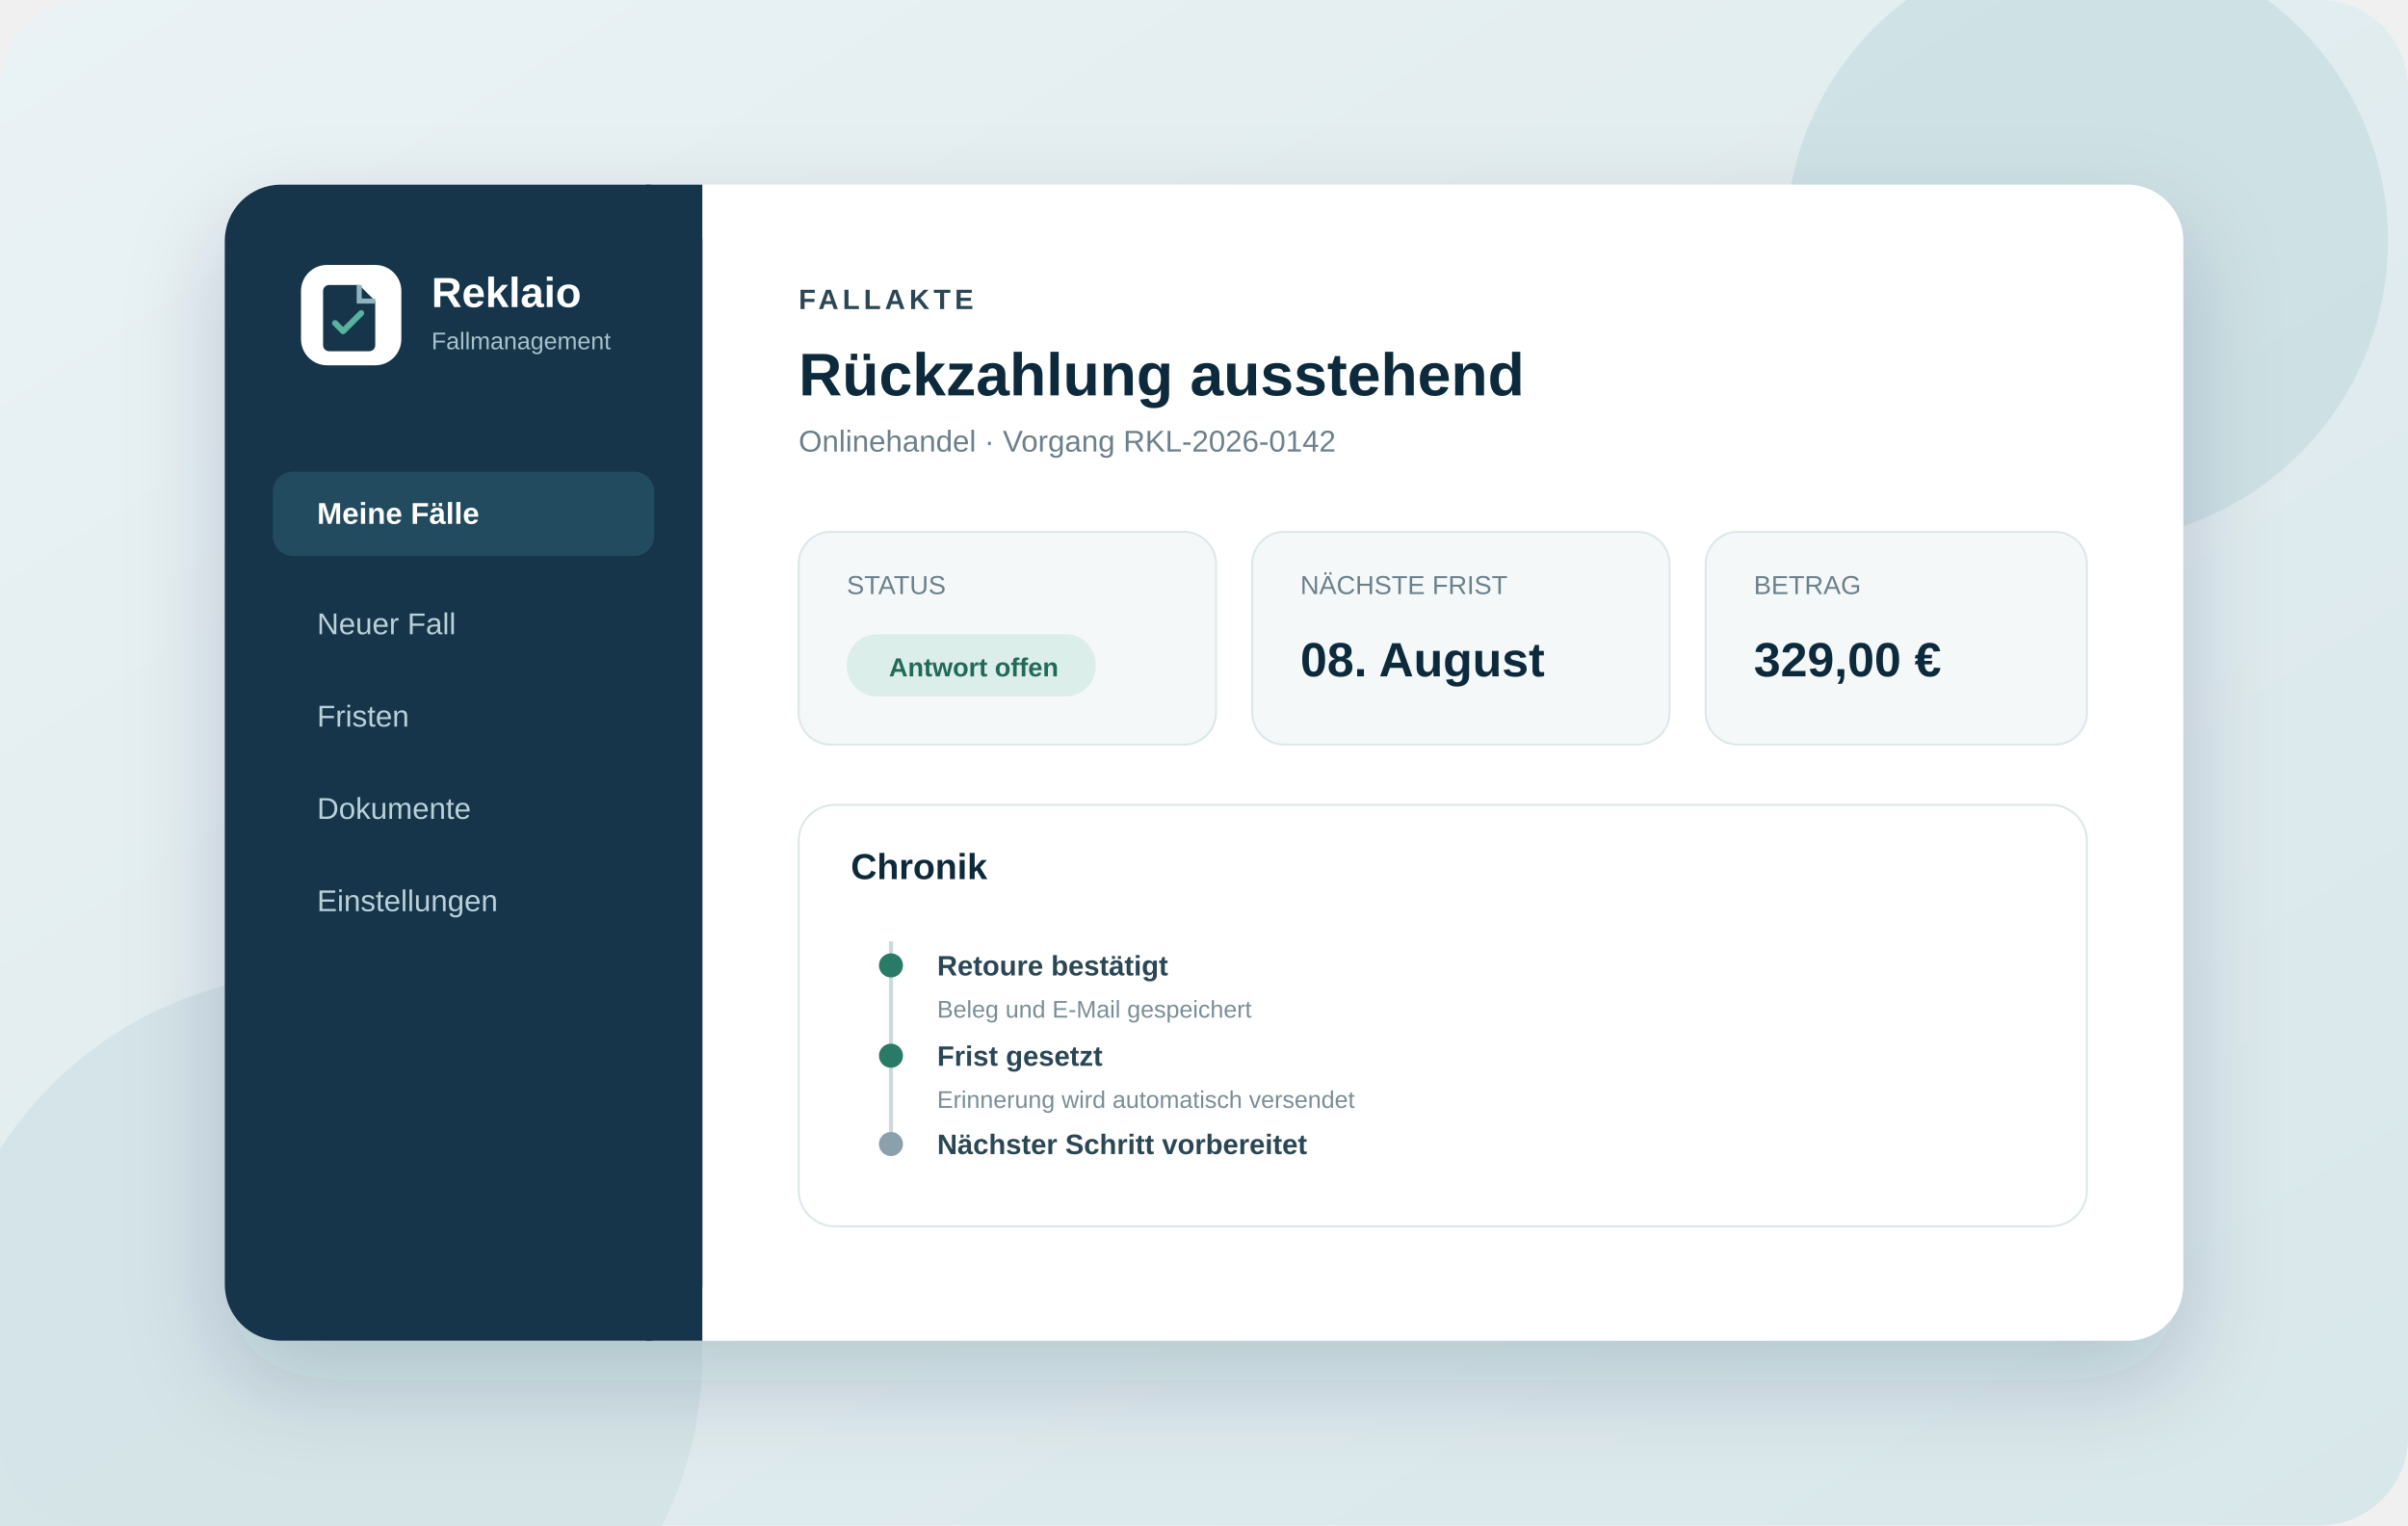
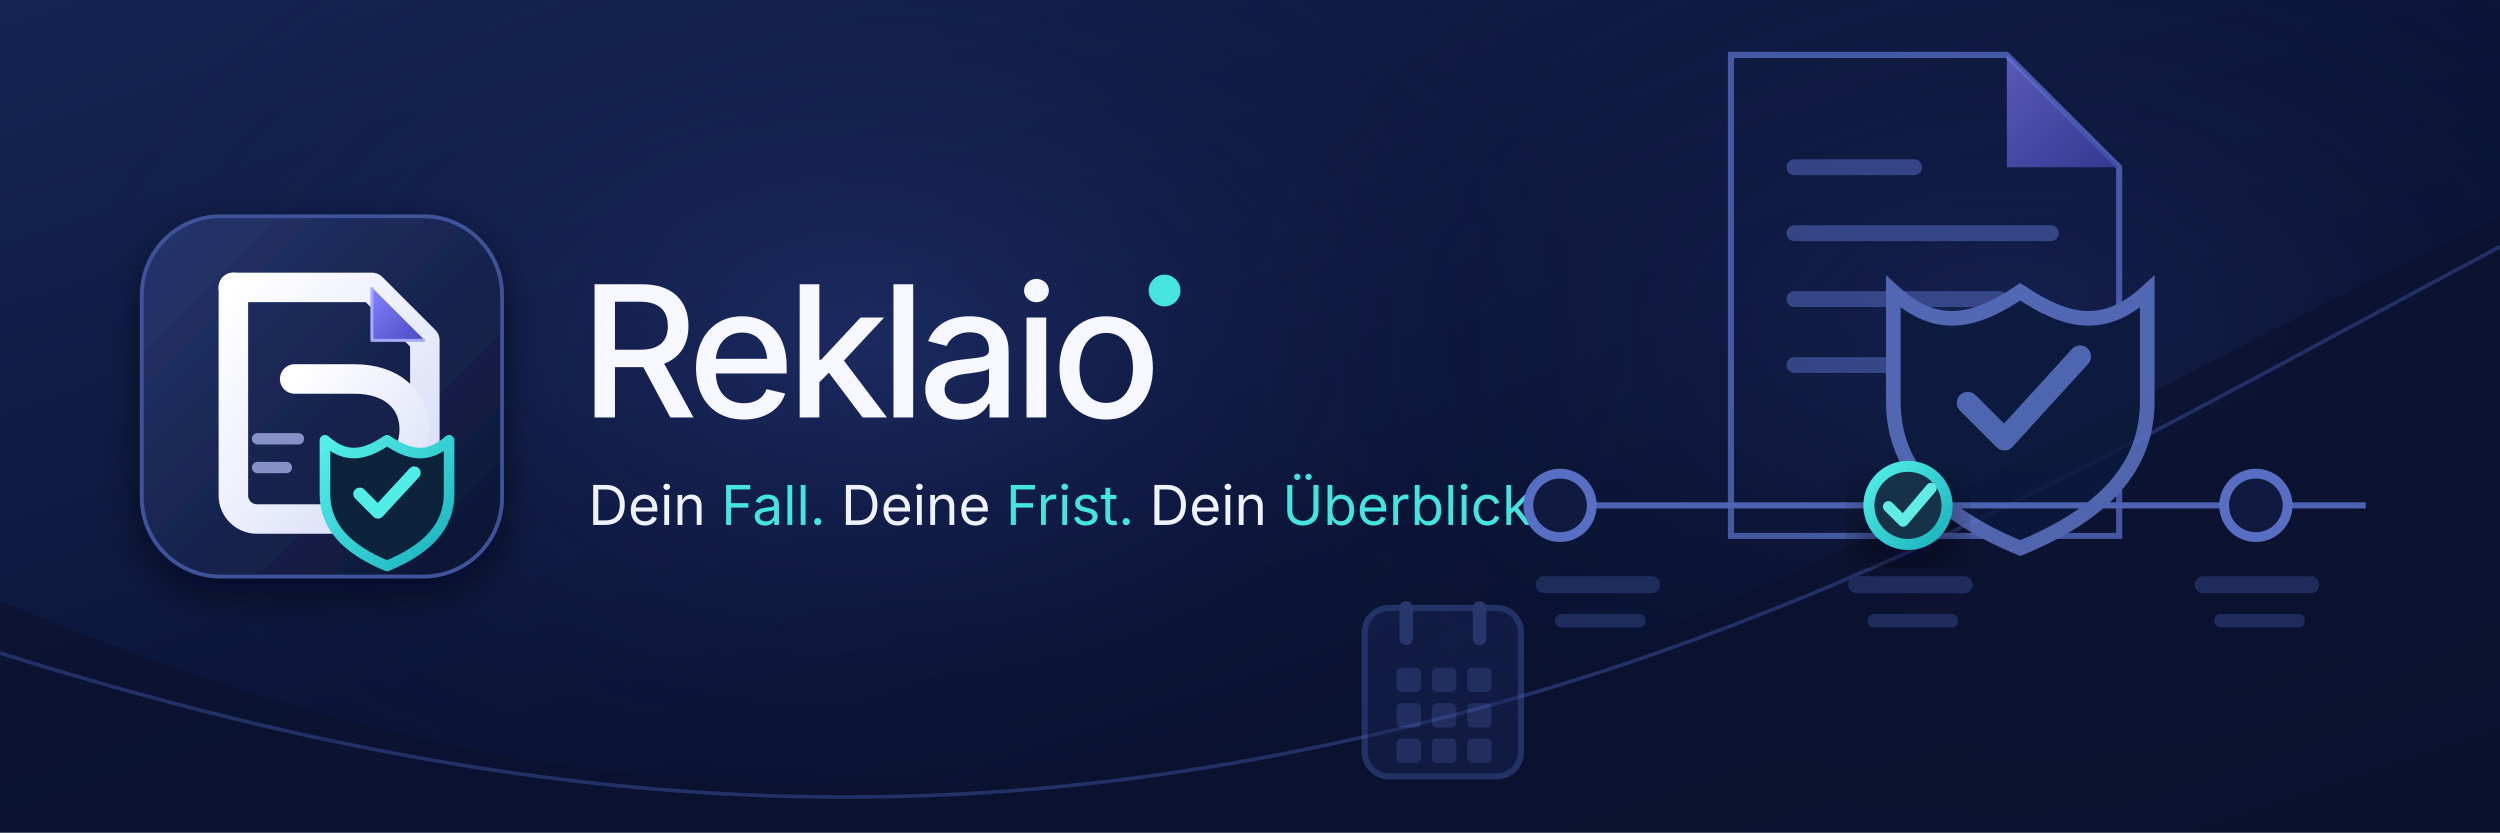
- <svg xmlns="http://www.w3.org/2000/svg" viewBox="0 0 1200 760" role="img" aria-labelledby="title desc">
+ <svg xmlns="http://www.w3.org/2000/svg" viewBox="0 0 2048 682" role="img" aria-labelledby="title desc">
  <defs>
    <linearGradient id="bg" x1="0" y1="0" x2="1" y2="1">
-       <stop offset="0" stop-color="#eaf2f5" />
-       <stop offset="1" stop-color="#d8e7ea" />
+       <stop stop-color="#152454" />
+       <stop offset=".5" stop-color="#0b1538" />
+       <stop offset="1" stop-color="#070d24" />
    </linearGradient>
-     <filter id="shadow" x="-20%" y="-20%" width="140%" height="140%">
-       <feDropShadow dx="0" dy="20" stdDeviation="24" flood-color="#15364b" flood-opacity=".18" />
+     <linearGradient id="tile" x1="0" y1="0" x2="1" y2="1">
+       <stop stop-color="#26366f" />
+       <stop offset="1" stop-color="#0b1431" />
+     </linearGradient>
+     <linearGradient id="paper" x1="0" y1="0" x2="1" y2="1">
+       <stop stop-color="#fff" />
+       <stop offset="1" stop-color="#d9def7" />
+     </linearGradient>
+     <linearGradient id="cyan" x1="0" y1="0" x2="1" y2="1">
+       <stop stop-color="#53efe8" />
+       <stop offset="1" stop-color="#1ab1bd" />
+     </linearGradient>
+     <linearGradient id="violet" x1="0" y1="0" x2="1" y2="1">
+       <stop stop-color="#8581ff" />
+       <stop offset="1" stop-color="#494ac0" />
+     </linearGradient>
+     <radialGradient id="glow" cx="50%" cy="50%" r="50%">
+       <stop stop-color="#3b4ea8" stop-opacity=".32" />
+       <stop offset="1" stop-color="#0b1538" stop-opacity="0" />
+     </radialGradient>
+     <filter id="shadow" x="-30%" y="-30%" width="160%" height="160%">
+       <feDropShadow dx="0" dy="20" stdDeviation="24" flood-color="#020616" flood-opacity=".58" />
+     </filter>
+     <filter id="soft" x="-30%" y="-30%" width="160%" height="160%">
+       <feGaussianBlur stdDeviation="10" />
    </filter>
  </defs>
-   <rect width="1200" height="760" rx="44" fill="url(#bg)" />
-   <circle cx="1040" cy="120" r="150" fill="#c6dddf" opacity=".7" />
-   <circle cx="160" cy="675" r="190" fill="#d3e3e7" opacity=".9" />
-   <g filter="url(#shadow)">
-     <rect x="112" y="92" width="976" height="576" rx="28" fill="#fff" />
-     <rect x="112" y="92" width="238" height="576" rx="28" fill="#14364b" />
-     <rect x="322" y="92" width="28" height="576" fill="#14364b" />
-     <g transform="translate(150 132)">
-       <rect width="50" height="50" rx="13" fill="#fff" />
-       <path d="M14 10h15l8 8v22a3 3 0 0 1-3 3H14a3 3 0 0 1-3-3V13a3 3 0 0 1 3-3Z" fill="#14364b" />
-       <path d="M29 10v8h8" fill="none" stroke="#8eb3bd" stroke-width="2.5" />
-       <path d="m17 29 4 4 9-9" fill="none" stroke="#58b29d" stroke-width="3" stroke-linecap="round" stroke-linejoin="round" />
-       <text x="65" y="21" fill="#fff" font-family="Arial, sans-serif" font-size="21" font-weight="700">Reklaio</text>
-       <text x="65" y="42" fill="#a9c1ca" font-family="Arial, sans-serif" font-size="12">Fallmanagement</text>
+   <rect width="2048" height="682" fill="url(#bg)" />
+   <ellipse cx="710" cy="280" rx="670" ry="420" fill="url(#glow)" />
+   <ellipse cx="1640" cy="270" rx="650" ry="420" fill="url(#glow)" opacity=".7" />
+   <path d="M0 492C375 650 690 676 1040 610c360-67 622-248 1008-432v504H0Z" fill="#0b1230" opacity=".78" />
+   <path d="M0 535c421 132 752 149 1102 72 368-80 625-234 946-405" fill="none" stroke="#34458b" stroke-width="3" opacity=".58" />
+   <g transform="translate(105 166) scale(.62)" filter="url(#shadow)">
+     <rect x="18" y="18" width="476" height="476" rx="104" fill="url(#tile)" stroke="#40539a" stroke-width="5" />
+     <path d="M139 112h183l70 70v181" fill="none" stroke="url(#paper)" stroke-width="39" stroke-linecap="round" stroke-linejoin="round" />
+     <path d="M322 112v70h70" fill="url(#violet)" stroke="#a7a9ff" stroke-width="4" stroke-linejoin="round" />
+     <path d="M139 112v275c0 17 14 31 31 31h171" fill="none" stroke="url(#paper)" stroke-width="39" stroke-linecap="round" stroke-linejoin="round" />
+     <path d="M220 233h79c49 0 79 27 79 67 0 37-27 63-68 67l67 75" fill="none" stroke="url(#paper)" stroke-width="39" stroke-linecap="round" stroke-linejoin="round" />
+     <path d="M171 312h54M171 350h38" stroke="#8691c8" stroke-width="15" stroke-linecap="round" />
+     <path d="M342 314c31 21 55 24 82 0v71c0 43-29 73-82 95-53-22-82-52-82-95v-71c27 24 51 21 82 0Z" fill="#08223a" stroke="url(#cyan)" stroke-width="14" stroke-linejoin="round" />
+     <path d="m306 385 24 24 48-52" fill="none" stroke="#51eee7" stroke-width="17" stroke-linecap="round" stroke-linejoin="round" />
+   </g>
+   <g font-family="Inter,Segoe UI,Arial,sans-serif">
+     <text x="475" y="342" fill="#f7f8ff" font-size="150" font-weight="500" letter-spacing="-7">Reklaio</text>
+     <circle cx="954" cy="238" r="13" fill="#46e4df" />
+     <text x="482" y="430" fill="#f0f2ff" font-size="45" font-weight="400">Dein <tspan fill="#45e5df">Fall.</tspan> Deine <tspan fill="#45e5df">Frist.</tspan> Dein <tspan fill="#45e5df">Überblick.</tspan>
+     </text>
+   </g>
+   <g transform="translate(1340 45)" opacity=".82">
+     <path d="M78 0h226l92 92v302H78Z" fill="none" stroke="#5267b9" stroke-width="5" />
+     <path d="M304 0v92h92" fill="url(#violet)" opacity=".76" />
+     <path d="M130 92h98M130 146h210M130 200h168M130 254h140" stroke="#5267b9" stroke-width="13" stroke-linecap="round" opacity=".68" />
+     <path d="M315 194c40 27 70 31 104 0v90c0 54-36 92-104 120-68-28-104-66-104-120v-90c34 31 64 27 104 0Z" fill="#0b1a3d" stroke="#6077ca" stroke-width="12" />
+     <path d="m272 285 30 30 62-68" fill="none" stroke="#5c75c8" stroke-width="18" stroke-linecap="round" stroke-linejoin="round" />
+   </g>
+   <g transform="translate(1278 414)">
+     <path d="M0 0h660" stroke="#4e64b2" stroke-width="5" />
+     <circle cx="0" cy="0" r="26" fill="#101a40" stroke="#586ec3" stroke-width="8" />
+     <circle cx="285" cy="0" r="32" fill="#12324a" stroke="url(#cyan)" stroke-width="9" filter="url(#shadow)" />
+     <path d="m269 1 12 12 23-27" fill="none" stroke="#62ebe4" stroke-width="9" stroke-linecap="round" stroke-linejoin="round" />
+     <circle cx="570" cy="0" r="26" fill="#101a40" stroke="#586ec3" stroke-width="8" />
+     <g fill="#27366e" opacity=".7">
+       <rect x="-20" y="58" width="102" height="14" rx="7" />
+       <rect x="-4" y="89" width="74" height="11" rx="5" />
+       <rect x="236" y="58" width="102" height="14" rx="7" />
+       <rect x="252" y="89" width="74" height="11" rx="5" />
+       <rect x="520" y="58" width="102" height="14" rx="7" />
+       <rect x="536" y="89" width="74" height="11" rx="5" />
    </g>
-     <g font-family="Arial, sans-serif" font-size="15">
-       <rect x="136" y="235" width="190" height="42" rx="10" fill="#234c61" />
-       <text x="158" y="261" fill="#fff" font-weight="700">Meine Fälle</text>
-       <text x="158" y="316" fill="#bad0d8">Neuer Fall</text>
-       <text x="158" y="362" fill="#bad0d8">Fristen</text>
-       <text x="158" y="408" fill="#bad0d8">Dokumente</text>
-       <text x="158" y="454" fill="#bad0d8">Einstellungen</text>
+   </g>
+   <g transform="translate(1118 498)" opacity=".42">
+     <rect width="128" height="138" rx="20" fill="#1b285e" stroke="#455cae" stroke-width="5" />
+     <path d="M34 0v25M94 0v25" stroke="#5168ba" stroke-width="11" stroke-linecap="round" />
+     <g fill="#4056a2">
+       <rect x="26" y="49" width="20" height="20" rx="4" />
+       <rect x="55" y="49" width="20" height="20" rx="4" />
+       <rect x="84" y="49" width="20" height="20" rx="4" />
+       <rect x="26" y="78" width="20" height="20" rx="4" />
+       <rect x="55" y="78" width="20" height="20" rx="4" />
+       <rect x="84" y="78" width="20" height="20" rx="4" />
+       <rect x="26" y="107" width="20" height="20" rx="4" />
+       <rect x="55" y="107" width="20" height="20" rx="4" />
+       <rect x="84" y="107" width="20" height="20" rx="4" />
    </g>
-     <text x="398" y="154" fill="#2b4655" font-family="Arial, sans-serif" font-size="14" font-weight="700" letter-spacing="2">FALLAKTE</text>
-     <text x="398" y="197" fill="#102c3d" font-family="Arial, sans-serif" font-size="30" font-weight="700">Rückzahlung ausstehend</text>
-     <text x="398" y="225" fill="#6c808b" font-family="Arial, sans-serif" font-size="15">Onlinehandel · Vorgang RKL-2026-0142</text>
-     <rect x="398" y="265" width="208" height="106" rx="16" fill="#f4f8f9" stroke="#dce7ea" />
-     <text x="422" y="296" fill="#6c808b" font-family="Arial, sans-serif" font-size="13">STATUS</text>
-     <rect x="422" y="316" width="124" height="31" rx="15" fill="#dceee9" />
-     <text x="443" y="337" fill="#216a59" font-family="Arial, sans-serif" font-size="13" font-weight="700">Antwort offen</text>
-     <rect x="624" y="265" width="208" height="106" rx="16" fill="#f4f8f9" stroke="#dce7ea" />
-     <text x="648" y="296" fill="#6c808b" font-family="Arial, sans-serif" font-size="13">NÄCHSTE FRIST</text>
-     <text x="648" y="337" fill="#102c3d" font-family="Arial, sans-serif" font-size="24" font-weight="700">08. August</text>
-     <rect x="850" y="265" width="190" height="106" rx="16" fill="#f4f8f9" stroke="#dce7ea" />
-     <text x="874" y="296" fill="#6c808b" font-family="Arial, sans-serif" font-size="13">BETRAG</text>
-     <text x="874" y="337" fill="#102c3d" font-family="Arial, sans-serif" font-size="24" font-weight="700">329,00 €</text>
-     <rect x="398" y="401" width="642" height="210" rx="18" fill="#fff" stroke="#dce7ea" />
-     <text x="424" y="438" fill="#102c3d" font-family="Arial, sans-serif" font-size="18" font-weight="700">Chronik</text>
-     <line x1="444" y1="469" x2="444" y2="570" stroke="#c9dadd" stroke-width="2" />
-     <circle cx="444" cy="481" r="6" fill="#2b7a68" />
-     <circle cx="444" cy="526" r="6" fill="#2b7a68" />
-     <circle cx="444" cy="570" r="6" fill="#8aa0aa" />
-     <text x="467" y="486" fill="#2b4655" font-family="Arial, sans-serif" font-size="14" font-weight="700">Retoure bestätigt</text>
-     <text x="467" y="507" fill="#7a8d96" font-family="Arial, sans-serif" font-size="12">Beleg und E-Mail gespeichert</text>
-     <text x="467" y="531" fill="#2b4655" font-family="Arial, sans-serif" font-size="14" font-weight="700">Frist gesetzt</text>
-     <text x="467" y="552" fill="#7a8d96" font-family="Arial, sans-serif" font-size="12">Erinnerung wird automatisch versendet</text>
-     <text x="467" y="575" fill="#2b4655" font-family="Arial, sans-serif" font-size="14" font-weight="700">Nächster Schritt vorbereitet</text>
  </g>
</svg>
